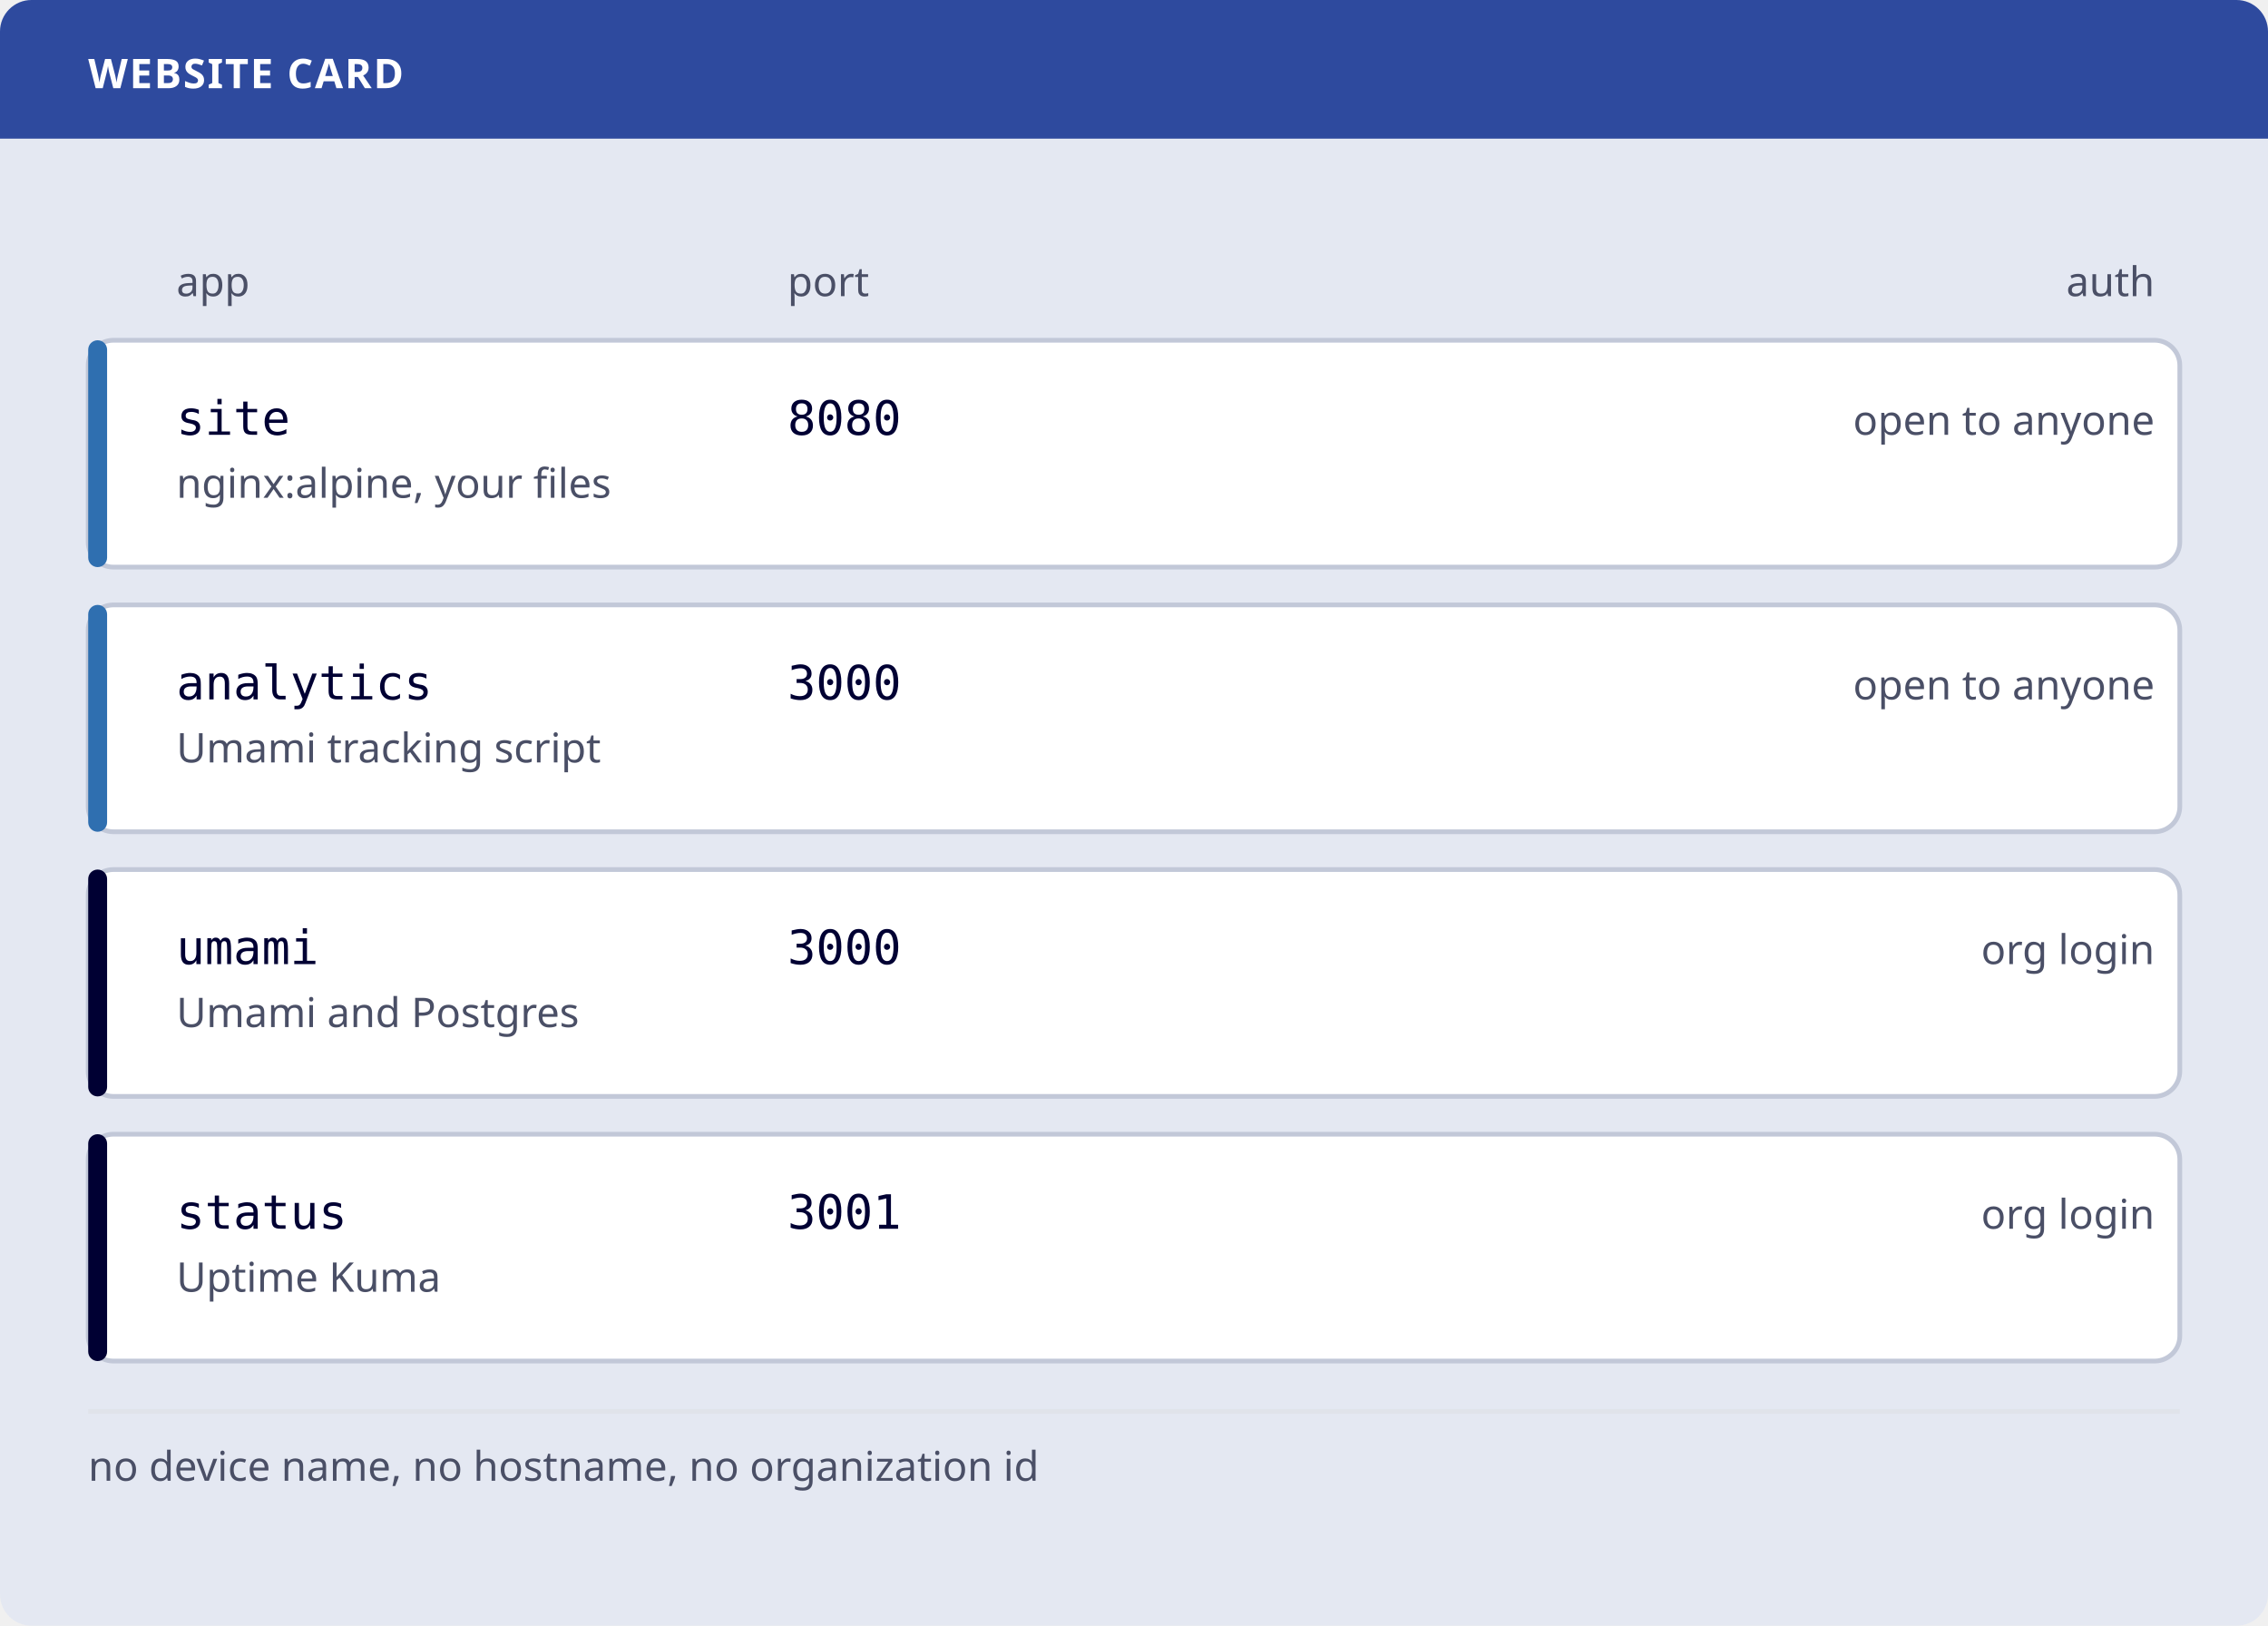
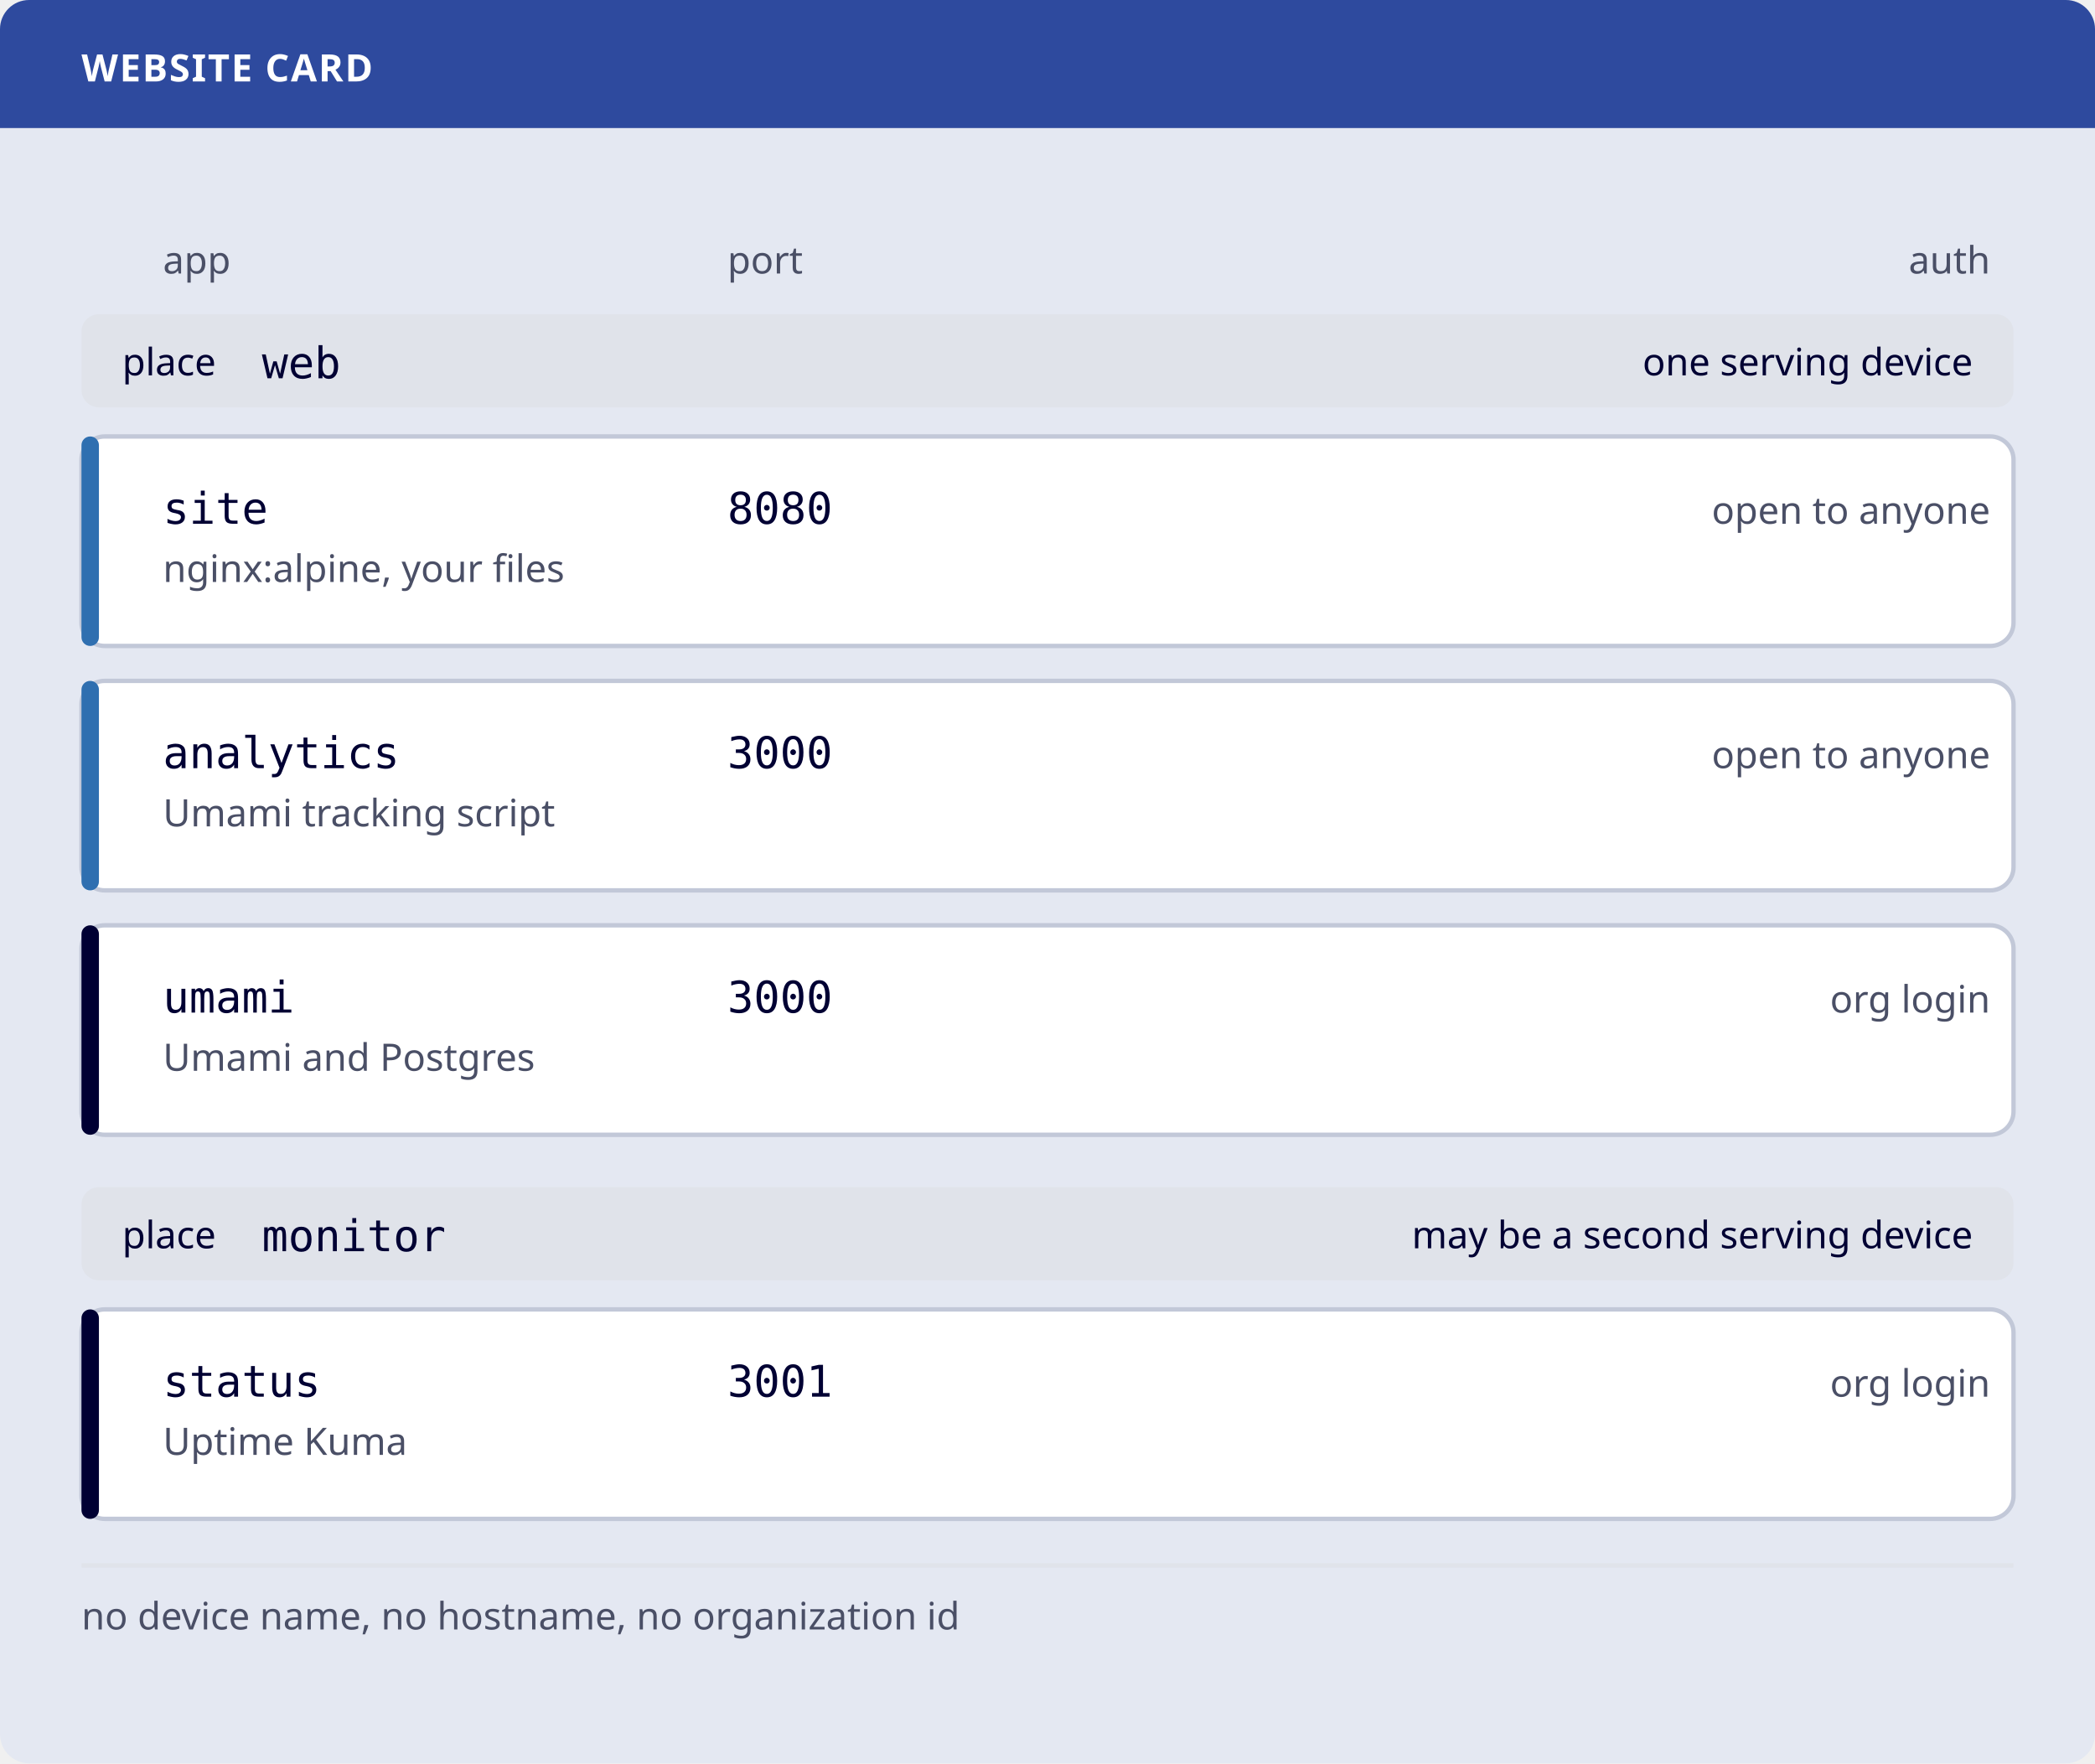
- <svg xmlns="http://www.w3.org/2000/svg" viewBox="0 0 720 516" width="720" height="516" role="img" aria-labelledby="t d">
-   <style>.label{font-family:Jost,system-ui,sans-serif;font-size:15px;fill:#000033}.small{font-family:Jost,system-ui,sans-serif;font-size:13px;fill:#4a4f66}.mono{font-family:Iosevka,ui-monospace,monospace;font-size:15px;fill:#000033}.head{font-family:Jost,system-ui,sans-serif;font-size:13px;font-weight:600;fill:#ffffff;letter-spacing:.04em}.card{fill:#ffffff;stroke:#c2c8d8;stroke-width:1.5}</style>
-   <rect x="0" y="0" width="720" height="516" rx="10" fill="#e4e8f2" />
+ <svg xmlns="http://www.w3.org/2000/svg" viewBox="0 0 720 606" width="720" height="606" role="img" aria-labelledby="t d">
+   <style>.label{font-family:Jost,system-ui,sans-serif;font-size:15px;fill:#000033}.small{font-family:Jost,system-ui,sans-serif;font-size:13px;fill:#4a4f66}.mono{font-family:Iosevka,ui-monospace,monospace;font-size:15px;fill:#000033}.head{font-family:Jost,system-ui,sans-serif;font-size:13px;font-weight:600;fill:#ffffff;letter-spacing:.04em}.place{font-family:Jost,system-ui,sans-serif;font-size:13px;fill:#000033}.card{fill:#ffffff;stroke:#c2c8d8;stroke-width:1.5}</style>
+   <rect x="0" y="0" width="720" height="606" rx="10" fill="#e4e8f2" />
  <path d="M10 0 h700 a10 10 0 0 1 10 10 v34 h-720 v-34 a10 10 0 0 1 10 -10 z" fill="#2e4a9e" />
  <text class="head" x="28" y="28">WEBSITE CARD</text>
  <text class="small" x="56" y="94">app</text>
  <text class="small" x="250" y="94">port</text>
  <text class="small" x="684" y="94" text-anchor="end">auth</text>
-   <rect class="card" x="28" y="108" width="664" height="72" rx="8" />
-   <rect x="28" y="108" width="6" height="72" rx="3" fill="#2f6fb0" />
-   <text class="mono" x="56" y="138">site</text>
-   <text class="mono" x="250" y="138">8080</text>
-   <text class="small" x="684" y="138" text-anchor="end">open to anyone</text>
-   <text class="small" x="56" y="158">nginx:alpine, your files</text>
-   <rect class="card" x="28" y="192" width="664" height="72" rx="8" />
-   <rect x="28" y="192" width="6" height="72" rx="3" fill="#2f6fb0" />
-   <text class="mono" x="56" y="222">analytics</text>
-   <text class="mono" x="250" y="222">3000</text>
-   <text class="small" x="684" y="222" text-anchor="end">open to anyone</text>
-   <text class="small" x="56" y="242">Umami tracking script</text>
-   <rect class="card" x="28" y="276" width="664" height="72" rx="8" />
-   <rect x="28" y="276" width="6" height="72" rx="3" fill="#000033" />
-   <text class="mono" x="56" y="306">umami</text>
-   <text class="mono" x="250" y="306">3000</text>
-   <text class="small" x="684" y="306" text-anchor="end">org login</text>
-   <text class="small" x="56" y="326">Umami and Postgres</text>
-   <rect class="card" x="28" y="360" width="664" height="72" rx="8" />
-   <rect x="28" y="360" width="6" height="72" rx="3" fill="#000033" />
-   <text class="mono" x="56" y="390">status</text>
-   <text class="mono" x="250" y="390">3001</text>
-   <text class="small" x="684" y="390" text-anchor="end">org login</text>
-   <text class="small" x="56" y="410">Uptime Kuma</text>
-   <line x1="28" y1="448" x2="692" y2="448" stroke="#e0e3ea" stroke-width="1.5" />
-   <text class="small" x="28" y="470">no device name, no hostname, no organization id</text>
+   <rect x="28" y="108" width="664" height="32" rx="6" fill="#e0e3ea" />
+   <text class="place" x="42" y="129">place</text>
+   <text class="mono" x="90" y="130">web</text>
+   <text class="place" x="678" y="129" text-anchor="end">one serving device</text>
+   <rect class="card" x="28" y="150" width="664" height="72" rx="8" />
+   <rect x="28" y="150" width="6" height="72" rx="3" fill="#2f6fb0" />
+   <text class="mono" x="56" y="180">site</text>
+   <text class="mono" x="250" y="180">8080</text>
+   <text class="small" x="684" y="180" text-anchor="end">open to anyone</text>
+   <text class="small" x="56" y="200">nginx:alpine, your files</text>
+   <rect class="card" x="28" y="234" width="664" height="72" rx="8" />
+   <rect x="28" y="234" width="6" height="72" rx="3" fill="#2f6fb0" />
+   <text class="mono" x="56" y="264">analytics</text>
+   <text class="mono" x="250" y="264">3000</text>
+   <text class="small" x="684" y="264" text-anchor="end">open to anyone</text>
+   <text class="small" x="56" y="284">Umami tracking script</text>
+   <rect class="card" x="28" y="318" width="664" height="72" rx="8" />
+   <rect x="28" y="318" width="6" height="72" rx="3" fill="#000033" />
+   <text class="mono" x="56" y="348">umami</text>
+   <text class="mono" x="250" y="348">3000</text>
+   <text class="small" x="684" y="348" text-anchor="end">org login</text>
+   <text class="small" x="56" y="368">Umami and Postgres</text>
+   <rect x="28" y="408" width="664" height="32" rx="6" fill="#e0e3ea" />
+   <text class="place" x="42" y="429">place</text>
+   <text class="mono" x="90" y="430">monitor</text>
+   <text class="place" x="678" y="429" text-anchor="end">may be a second serving device</text>
+   <rect class="card" x="28" y="450" width="664" height="72" rx="8" />
+   <rect x="28" y="450" width="6" height="72" rx="3" fill="#000033" />
+   <text class="mono" x="56" y="480">status</text>
+   <text class="mono" x="250" y="480">3001</text>
+   <text class="small" x="684" y="480" text-anchor="end">org login</text>
+   <text class="small" x="56" y="500">Uptime Kuma</text>
+   <line x1="28" y1="538" x2="692" y2="538" stroke="#e0e3ea" stroke-width="1.5" />
+   <text class="small" x="28" y="560">no device name, no hostname, no organization id</text>
</svg>
